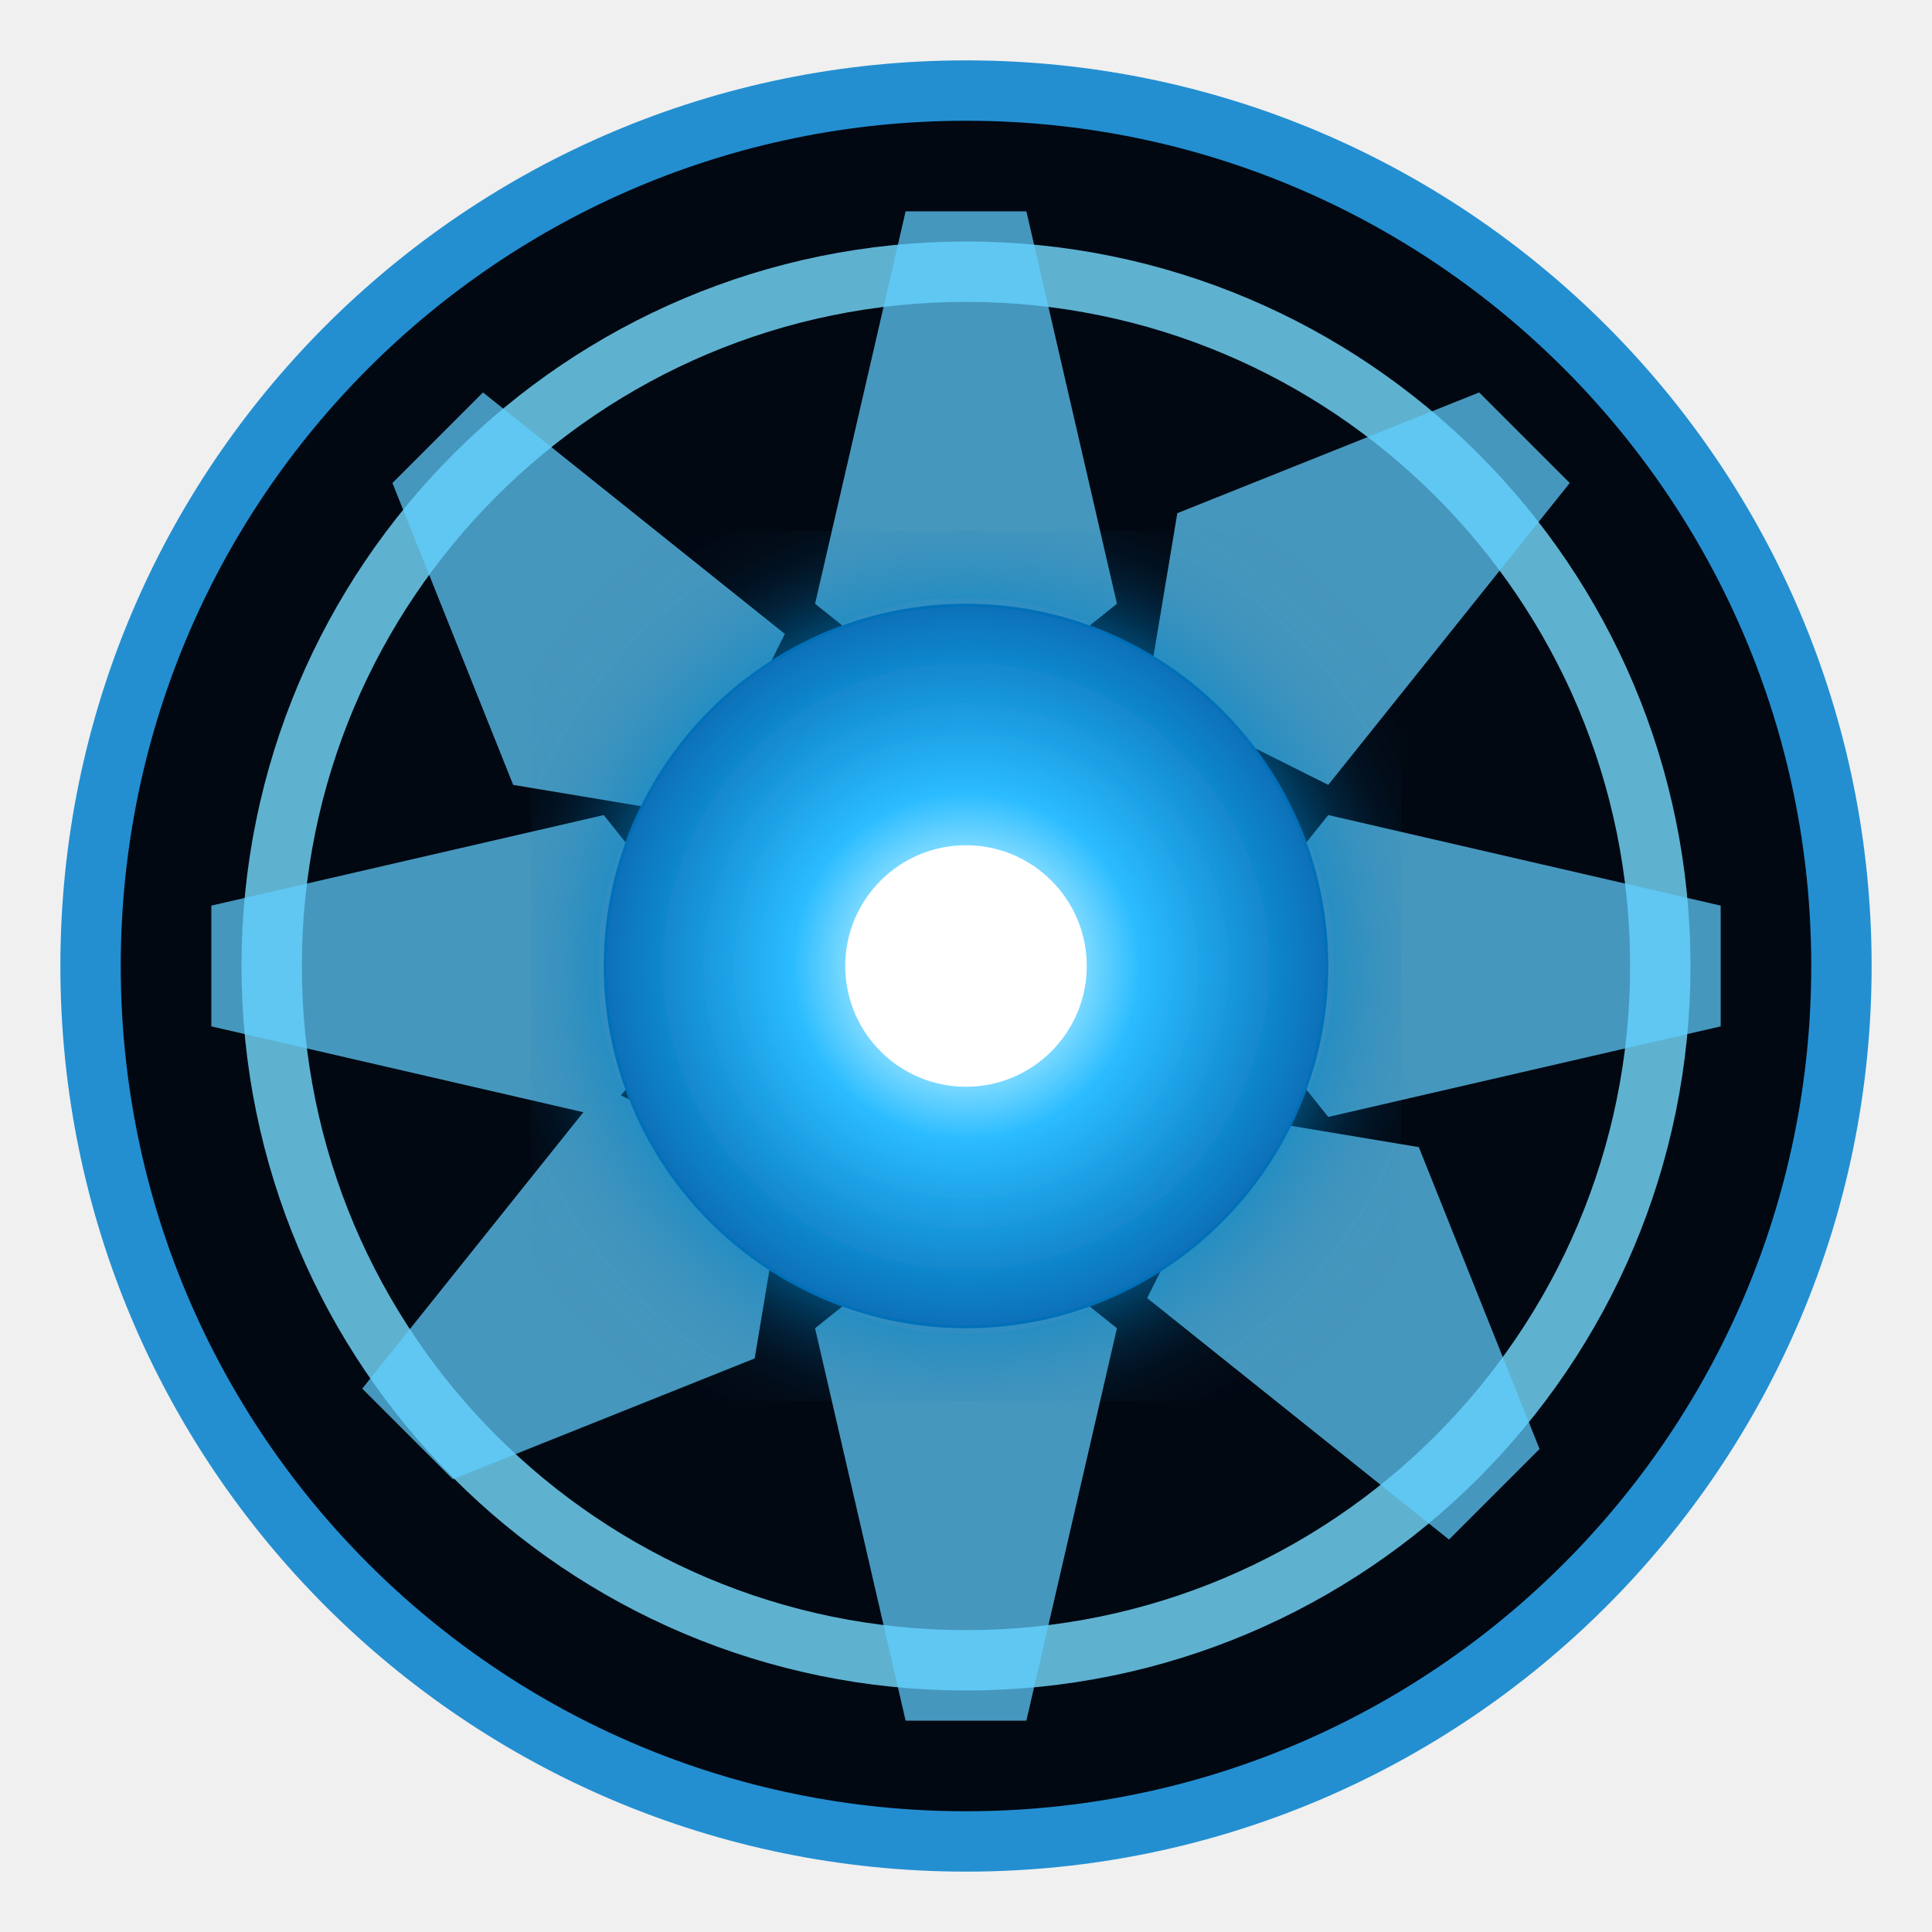
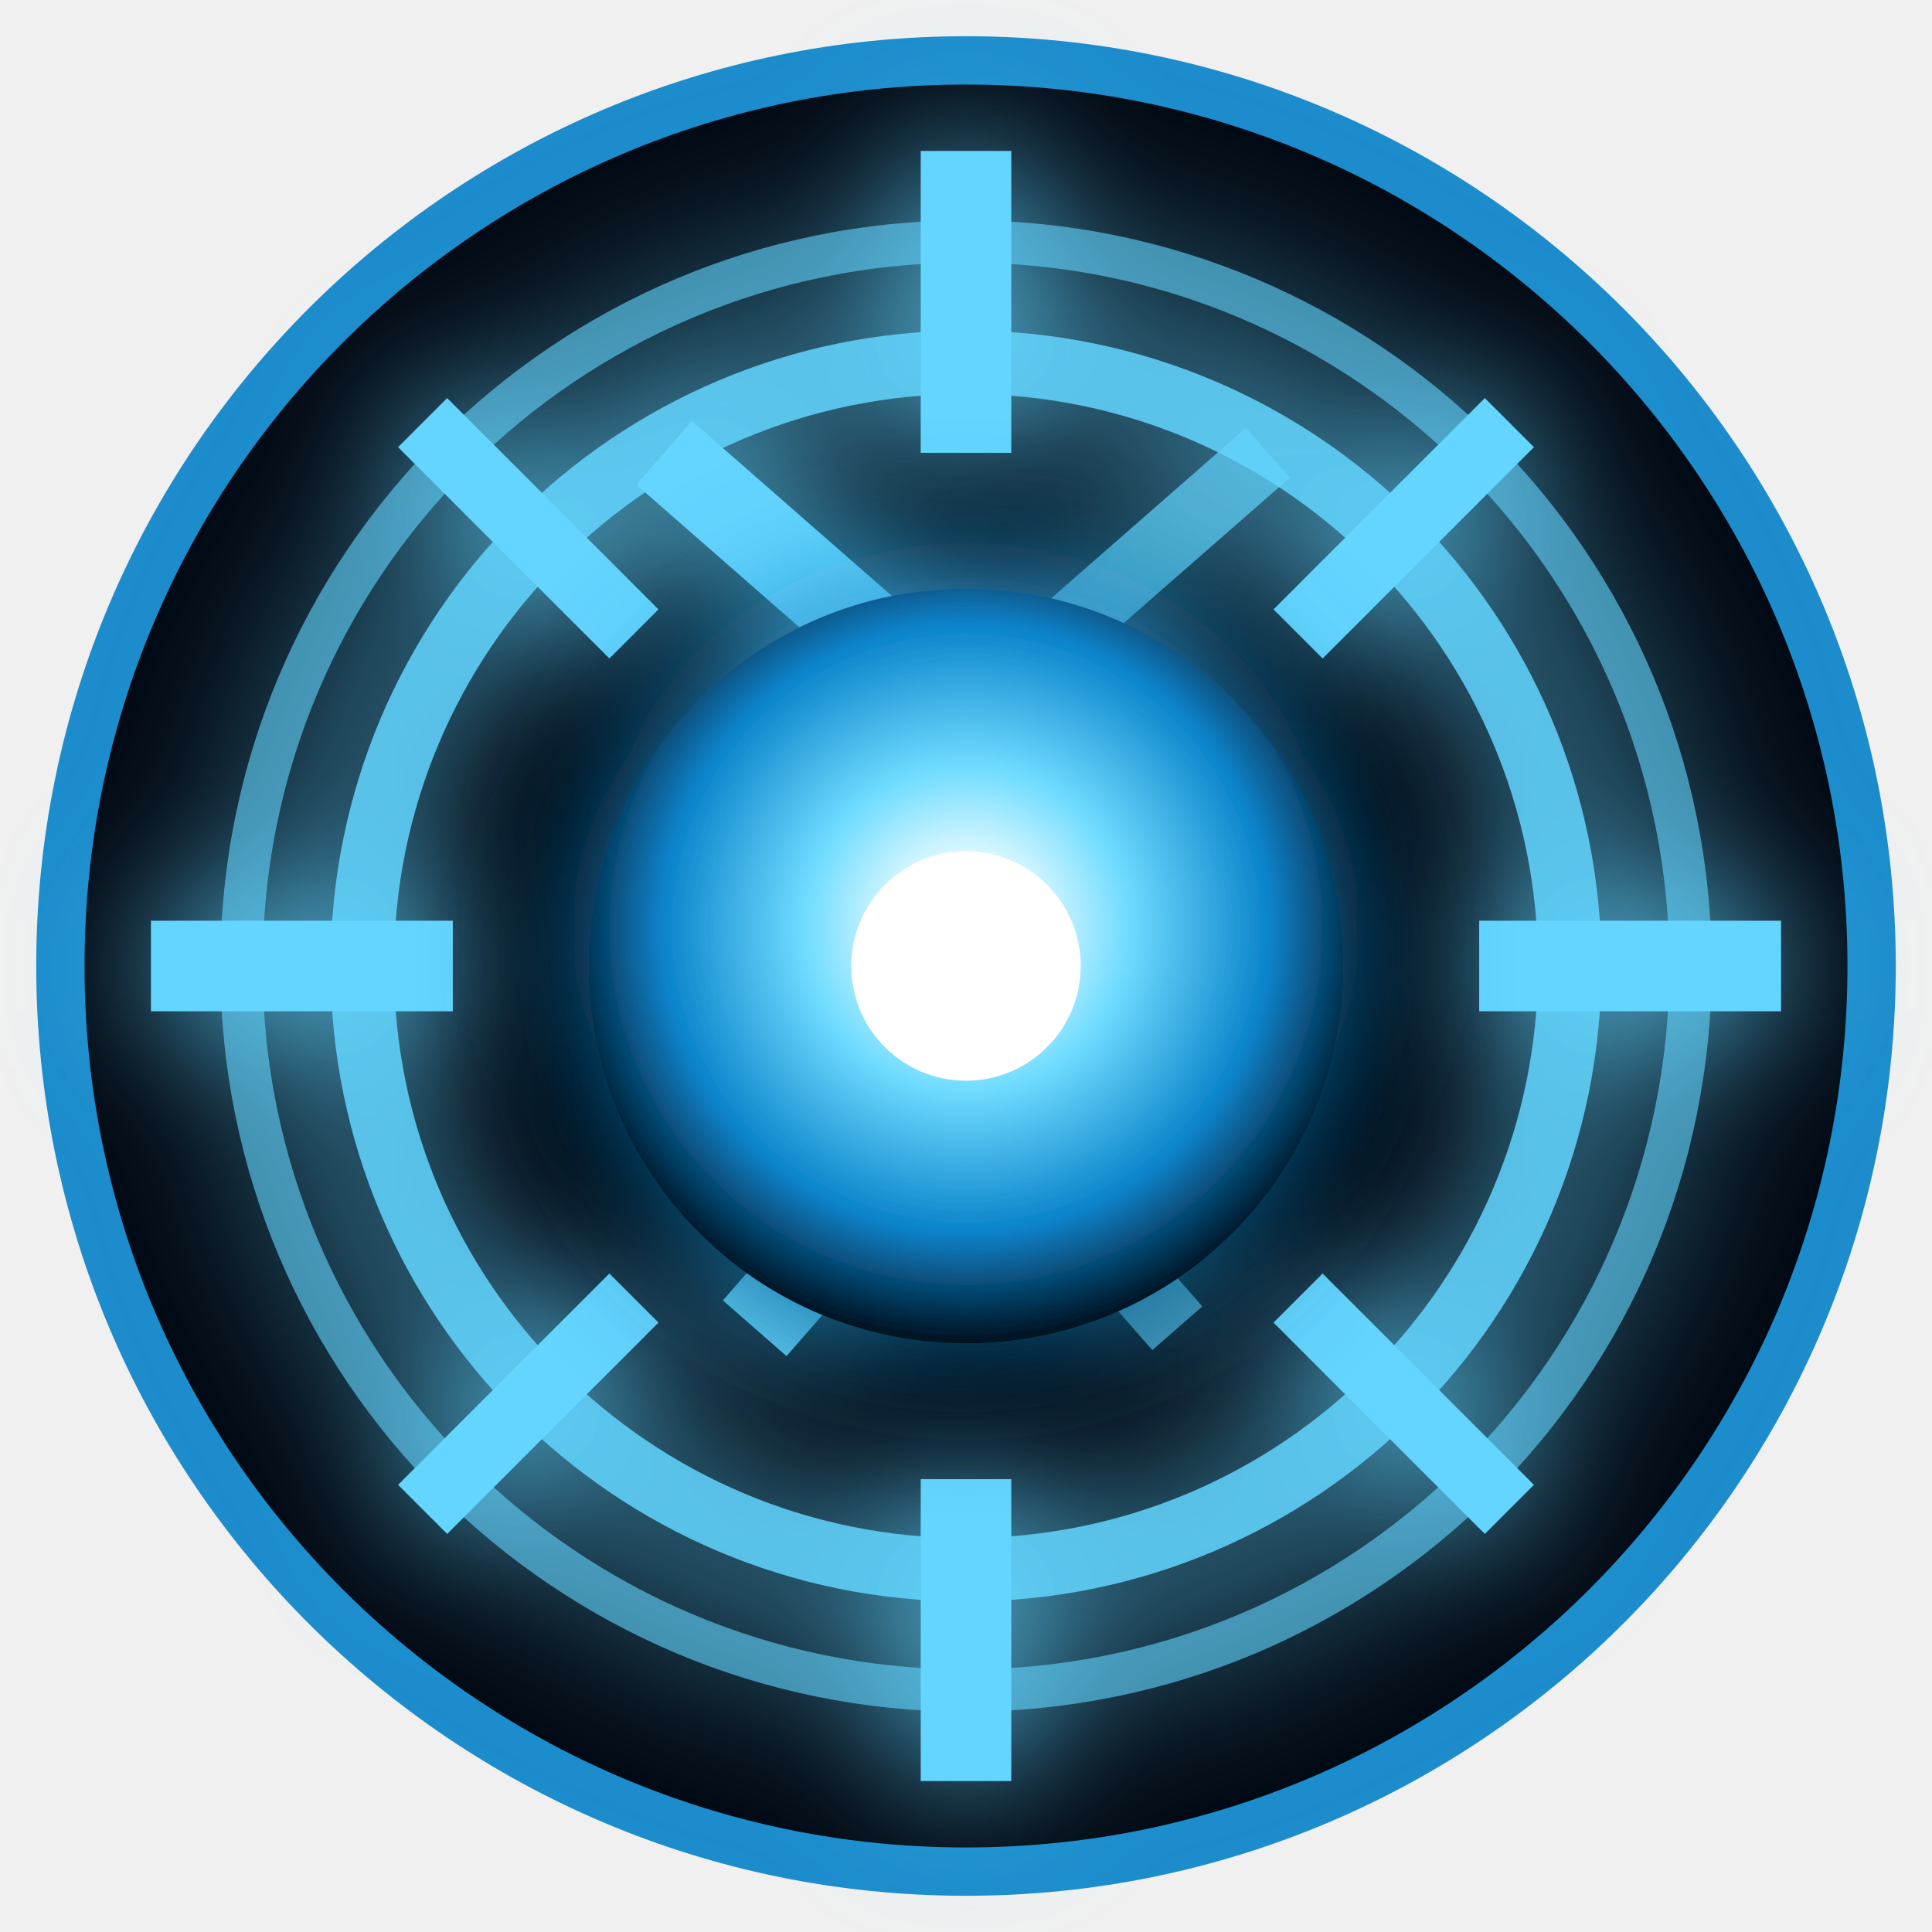
- <svg xmlns="http://www.w3.org/2000/svg" viewBox="0 0 64 64">
+ <svg xmlns="http://www.w3.org/2000/svg" viewBox="0 0 64 64" role="img" aria-label="JARVIS arc reactor">
  <defs>
-     <radialGradient id="g" cx="50%" cy="50%" r="50%">
-       <stop offset="0" stop-color="#ffffff" />
-       <stop offset="0.2" stop-color="#bff2ff" />
-       <stop offset="0.48" stop-color="#2bbcff" />
-       <stop offset="1" stop-color="#0670b8" />
+     <radialGradient id="core" cx="50%" cy="45%" r="56%">
+       <stop offset="0" stop-color="#fff" />
+       <stop offset=".15" stop-color="#e9fbff" />
+       <stop offset=".38" stop-color="#70dcff" />
+       <stop offset=".72" stop-color="#0a83ca" />
+       <stop offset="1" stop-color="#020812" />
    </radialGradient>
-     <filter id="glow">
-       <feGaussianBlur stdDeviation="2.1" result="b" />
+     <filter id="glow" x="-60%" y="-60%" width="220%" height="220%">
+       <feGaussianBlur stdDeviation="2.4" result="blur" />
      <feMerge>
-         <feMergeNode in="b" />
+         <feMergeNode in="blur" />
        <feMergeNode in="SourceGraphic" />
      </feMerge>
    </filter>
  </defs>
-   <circle cx="32" cy="32" r="29" fill="#020812" stroke="#238fd1" stroke-width="2" />
-   <circle cx="32" cy="32" r="23" fill="none" stroke="#76dcff" stroke-width="2" opacity=".8" />
-   <g fill="#5fcfff" opacity=".72">
-     <path d="M30 7h4l3 13-5 4-5-4z" />
-     <path d="M57 30v4l-13 3-4-5 4-5z" />
-     <path d="M30 57h4l3-13-5-4-5 4z" />
-     <path d="M7 30v4l13 3 4-5-4-5z" />
-     <path d="M49 13l3 3-8 10-6-3 1-6z" />
-     <path d="M51 48l-3 3-10-8 3-6 6 1z" />
-     <path d="M15 49l-3-3 8-10 6 3-1 6z" />
-     <path d="M13 16l3-3 10 8-3 6-6-1z" />
+   <circle cx="32" cy="32" r="30" fill="#020812" stroke="#1c8ccc" stroke-width="1.6" />
+   <g transform="translate(32 32)" fill="none" stroke="#63d5ff" filter="url(#glow)">
+     <circle r="24" stroke-width="1.4" opacity=".6" />
+     <circle r="20" stroke-width="2.1" opacity=".85" />
+     <path d="M0-27 V-17 M27 0 H17 M0 27 V17 M-27 0 H-17" stroke-width="3" />
+     <path d="M-18-18 L-11-11 M18-18 L11-11 M-18 18 L-11 11 M18 18 L11 11" stroke-width="2.3" />
+     <path d="M-10-17 L-2-10 L-7-2 L0 4 L-7 12" stroke-width="2.8" />
+     <path d="M10-17 L2-10 L7-2 L0 4 L7 12" stroke-width="2.2" opacity=".7" />
  </g>
-   <circle cx="32" cy="32" r="12" fill="url(#g)" filter="url(#glow)" />
-   <circle cx="32" cy="32" r="4" fill="#fff" />
+   <circle cx="32" cy="32" r="12.5" fill="url(#core)" filter="url(#glow)" />
+   <circle cx="32" cy="32" r="3.8" fill="#fff" />
</svg>
